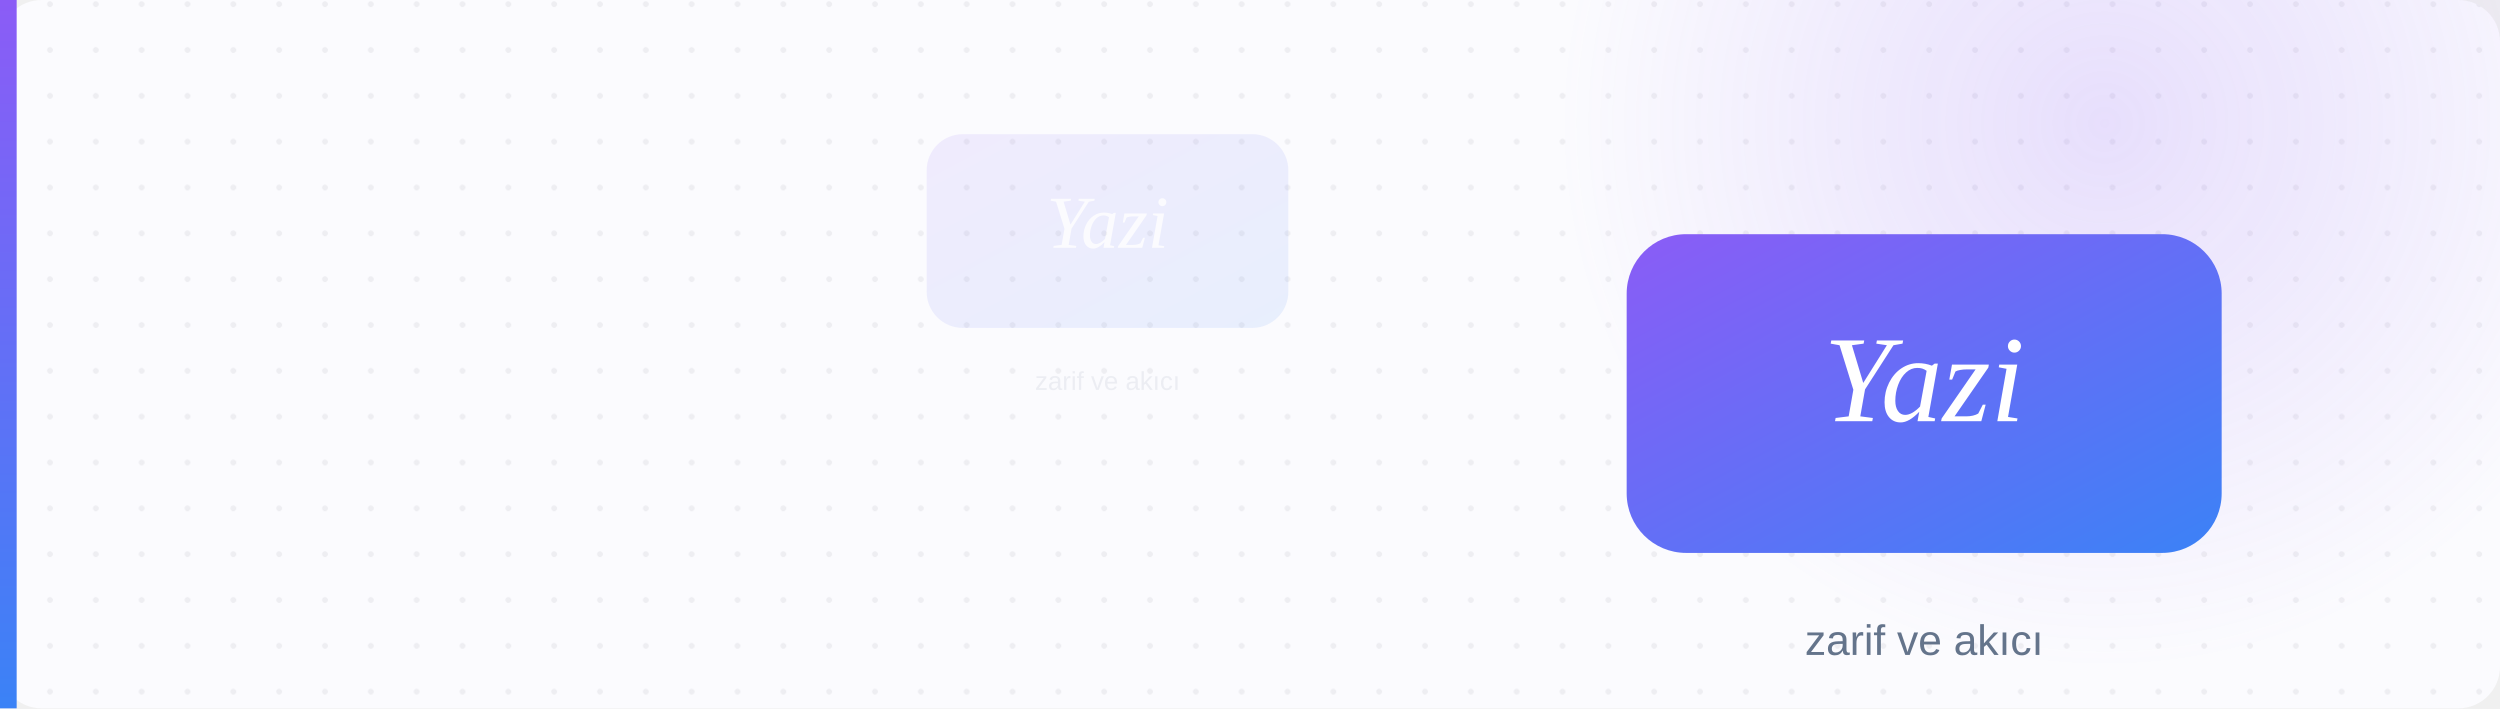
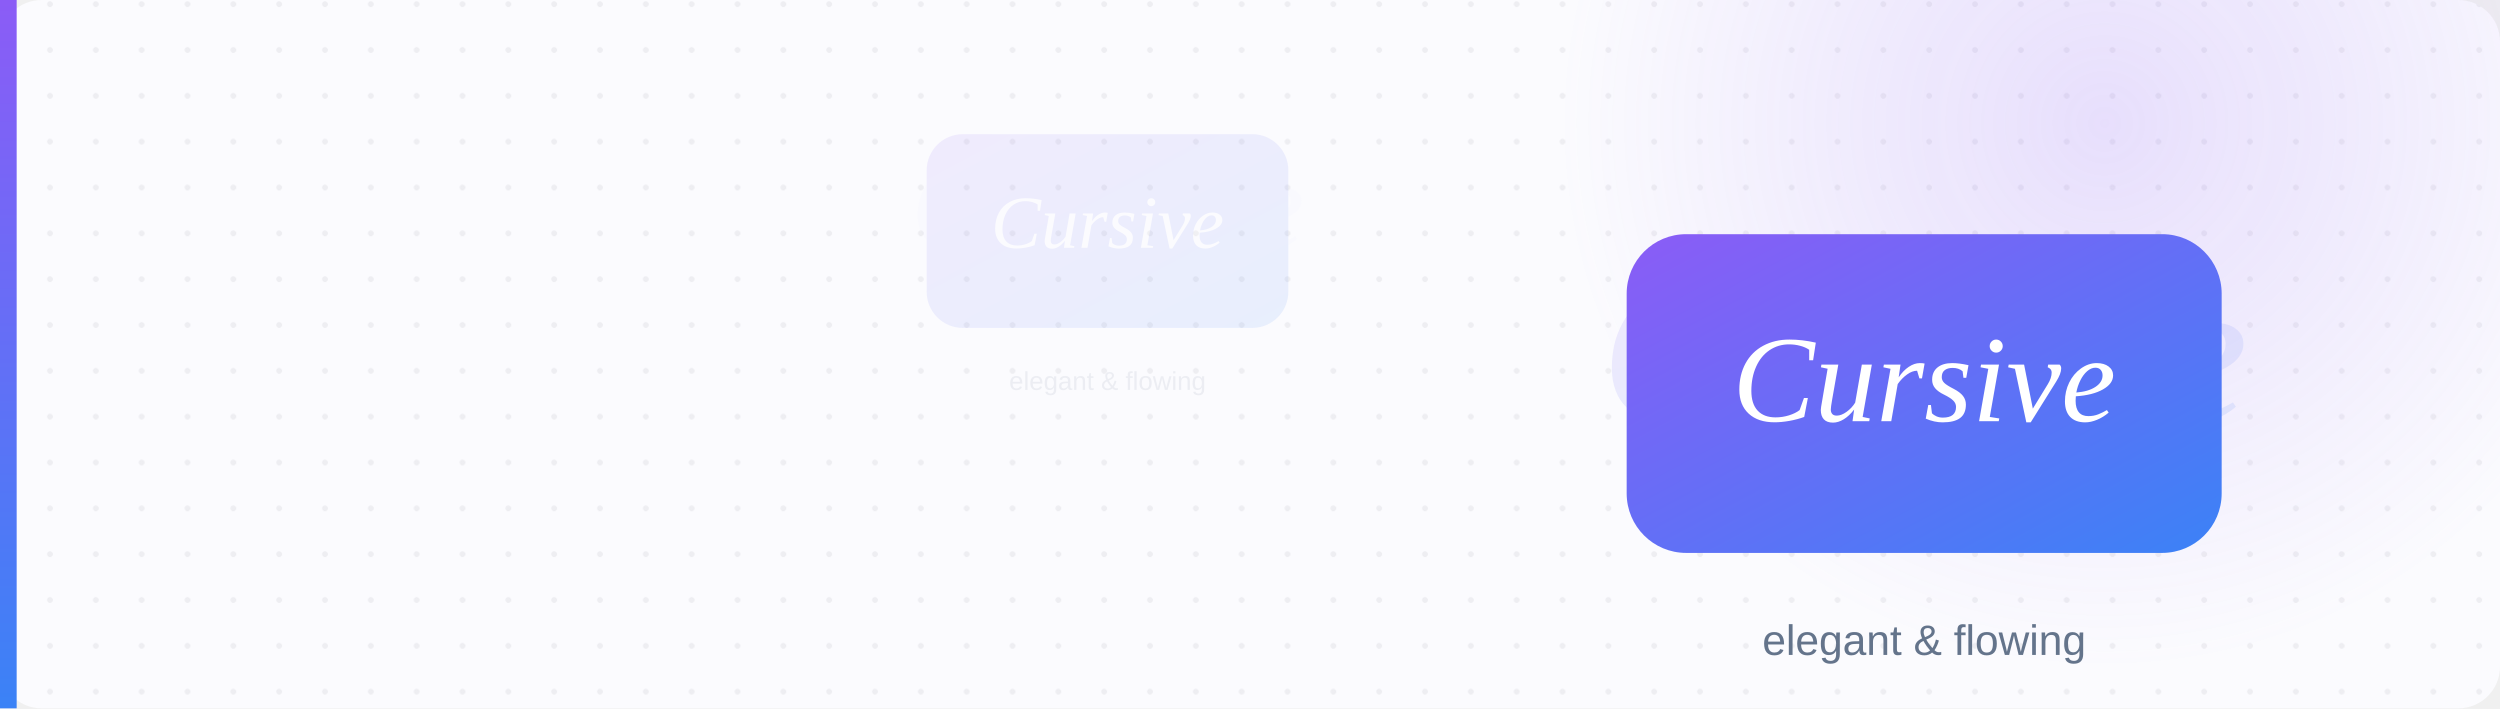
<svg xmlns="http://www.w3.org/2000/svg" viewBox="0 0 1200 340" width="1200" height="340" role="img">
  <defs>
    <linearGradient id="ghtrelyazi" x1="0" y1="0" x2="1" y2="1">
      <stop offset="0" stop-color="#8b5cf6" />
      <stop offset="1" stop-color="#3b82f6" />
    </linearGradient>
    <linearGradient id="gvhtrelyazi" x1="0" y1="0" x2="0" y2="1">
      <stop offset="0" stop-color="#8b5cf6" />
      <stop offset="1" stop-color="#3b82f6" />
    </linearGradient>
    <radialGradient id="glowhtrelyazi" cx="0.5" cy="0.5" r="0.5">
      <stop offset="0" stop-color="#8b5cf6" stop-opacity="0.18" />
      <stop offset="1" stop-color="#8b5cf6" stop-opacity="0" />
    </radialGradient>
    <pattern id="dotshtrelyazi" width="22" height="22" patternUnits="userSpaceOnUse">
      <circle cx="2" cy="2" r="1.4" fill="#1a1a2e" opacity="0.06" />
    </pattern>
  </defs>
  <rect width="1200" height="340" rx="20" fill="#FBFBFE" />
  <rect width="1200" height="340" rx="20" fill="url(#dotshtrelyazi)" />
  <circle cx="1010" cy="60" r="260" fill="url(#glowhtrelyazi)" />
  <rect x="0" y="0" width="8" height="340" fill="url(#gvhtrelyazi)" />
  <g transform="translate(740 -10) scale(1.02)">
-     <text x="180" y="208" font-family="Georgia, 'Liberation Serif', 'DejaVu Serif', serif" font-size="98" font-weight="400" font-style="italic" fill="url(#ghtrelyazi)" text-anchor="middle" opacity="0.12">Yazi</text>
+     <text x="180" y="208" font-family="Georgia, 'Liberation Serif', 'DejaVu Serif', serif" font-size="98" font-weight="400" font-style="italic" fill="url(#ghtrelyazi)" text-anchor="middle" opacity="0.12">Cursive</text>
    <rect x="40" y="120" width="280" height="150" rx="28" fill="url(#ghtrelyazi)" />
    <g transform="rotate(0 180 195)">
-       <text x="180" y="208" font-family="Georgia, 'Liberation Serif', 'DejaVu Serif', serif" font-size="58" font-weight="400" font-style="italic" text-decoration="none" letter-spacing="0" fill="#fff" text-anchor="middle">Yazi</text>
+       <text x="180" y="208" font-family="Georgia, 'Liberation Serif', 'DejaVu Serif', serif" font-size="58" font-weight="400" font-style="italic" text-decoration="none" letter-spacing="0" fill="#fff" text-anchor="middle">Cursive</text>
    </g>
-     <text x="180" y="318" font-family="Liberation Sans, DejaVu Sans, sans-serif" font-size="20" fill="#64748b" text-anchor="middle">zarif ve akıcı</text>
+     <text x="180" y="318" font-family="Liberation Sans, DejaVu Sans, sans-serif" font-size="20" fill="#64748b" text-anchor="middle">elegant &amp; flowing</text>
  </g>
  <g transform="translate(420 -10) scale(0.62)" opacity="0.10">
-     <text x="180" y="208" font-family="Georgia, 'Liberation Serif', 'DejaVu Serif', serif" font-size="98" font-weight="400" font-style="italic" fill="url(#ghtrelyazi)" text-anchor="middle" opacity="0.12">Yazi</text>
+     <text x="180" y="208" font-family="Georgia, 'Liberation Serif', 'DejaVu Serif', serif" font-size="98" font-weight="400" font-style="italic" fill="url(#ghtrelyazi)" text-anchor="middle" opacity="0.12">Cursive</text>
    <rect x="40" y="120" width="280" height="150" rx="28" fill="url(#ghtrelyazi)" />
    <g transform="rotate(0 180 195)">
-       <text x="180" y="208" font-family="Georgia, 'Liberation Serif', 'DejaVu Serif', serif" font-size="58" font-weight="400" font-style="italic" text-decoration="none" letter-spacing="0" fill="#fff" text-anchor="middle">Yazi</text>
+       <text x="180" y="208" font-family="Georgia, 'Liberation Serif', 'DejaVu Serif', serif" font-size="58" font-weight="400" font-style="italic" text-decoration="none" letter-spacing="0" fill="#fff" text-anchor="middle">Cursive</text>
    </g>
-     <text x="180" y="318" font-family="Liberation Sans, DejaVu Sans, sans-serif" font-size="20" fill="#64748b" text-anchor="middle">zarif ve akıcı</text>
+     <text x="180" y="318" font-family="Liberation Sans, DejaVu Sans, sans-serif" font-size="20" fill="#64748b" text-anchor="middle">elegant &amp; flowing</text>
  </g>
</svg>
